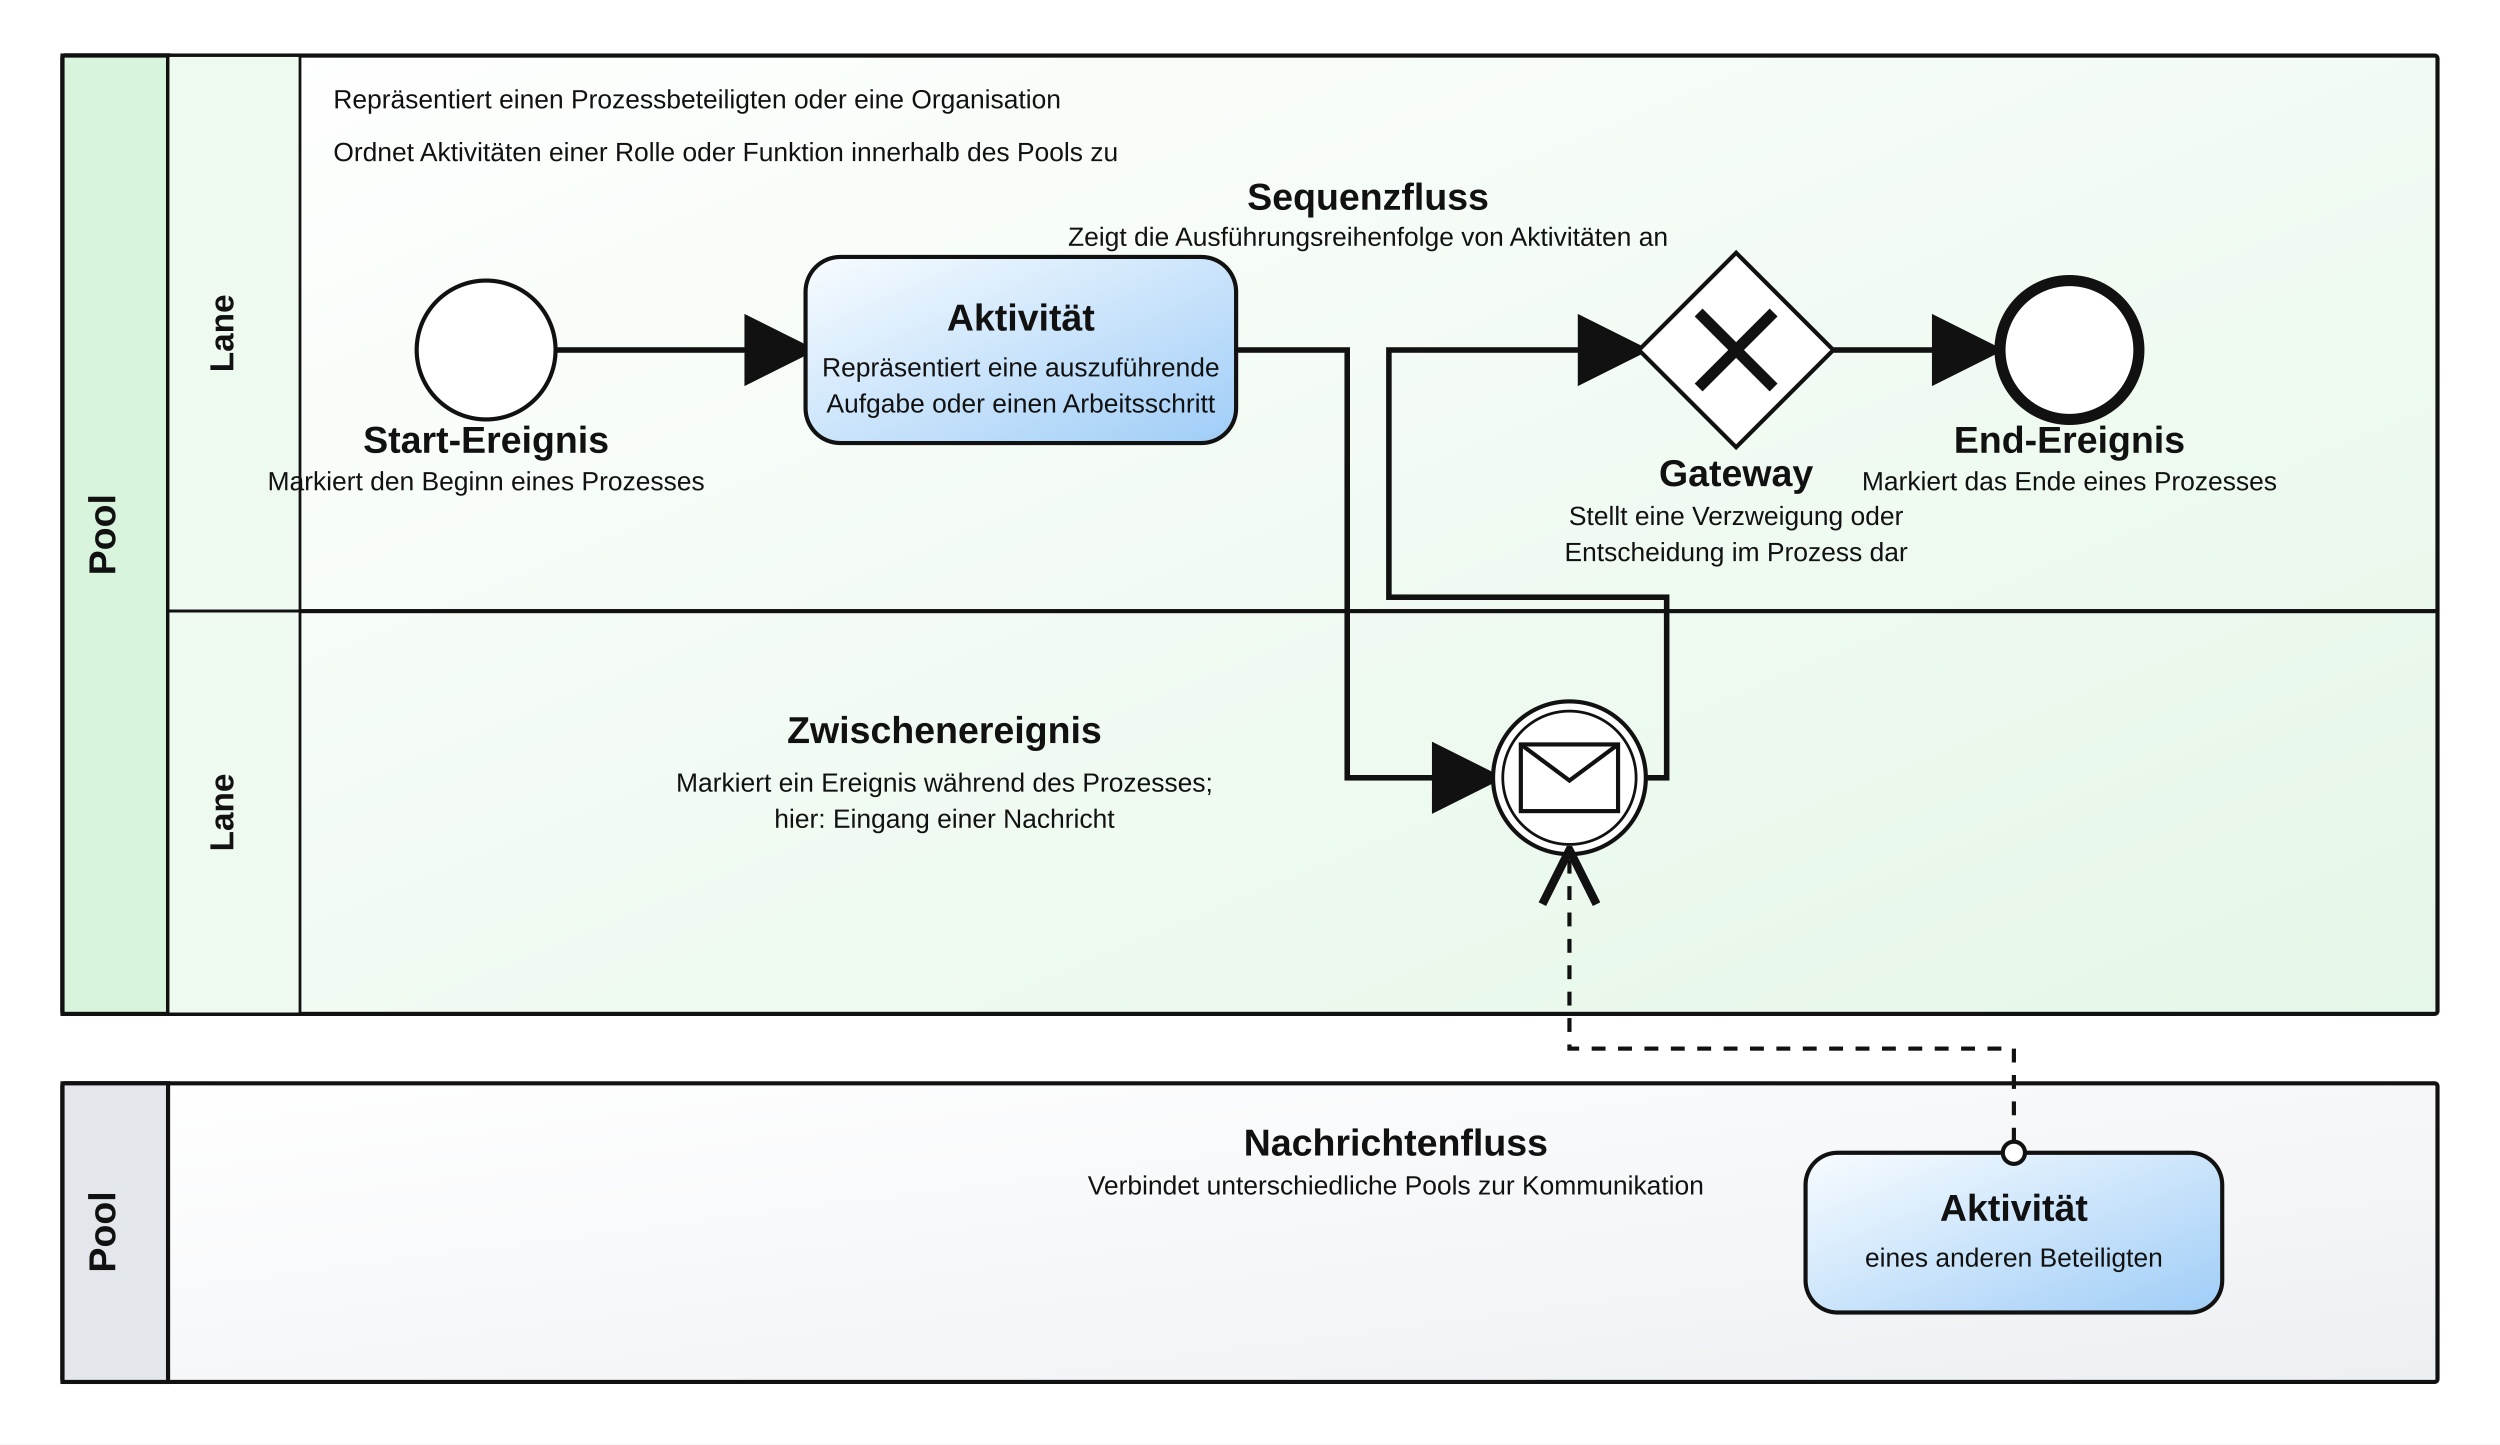
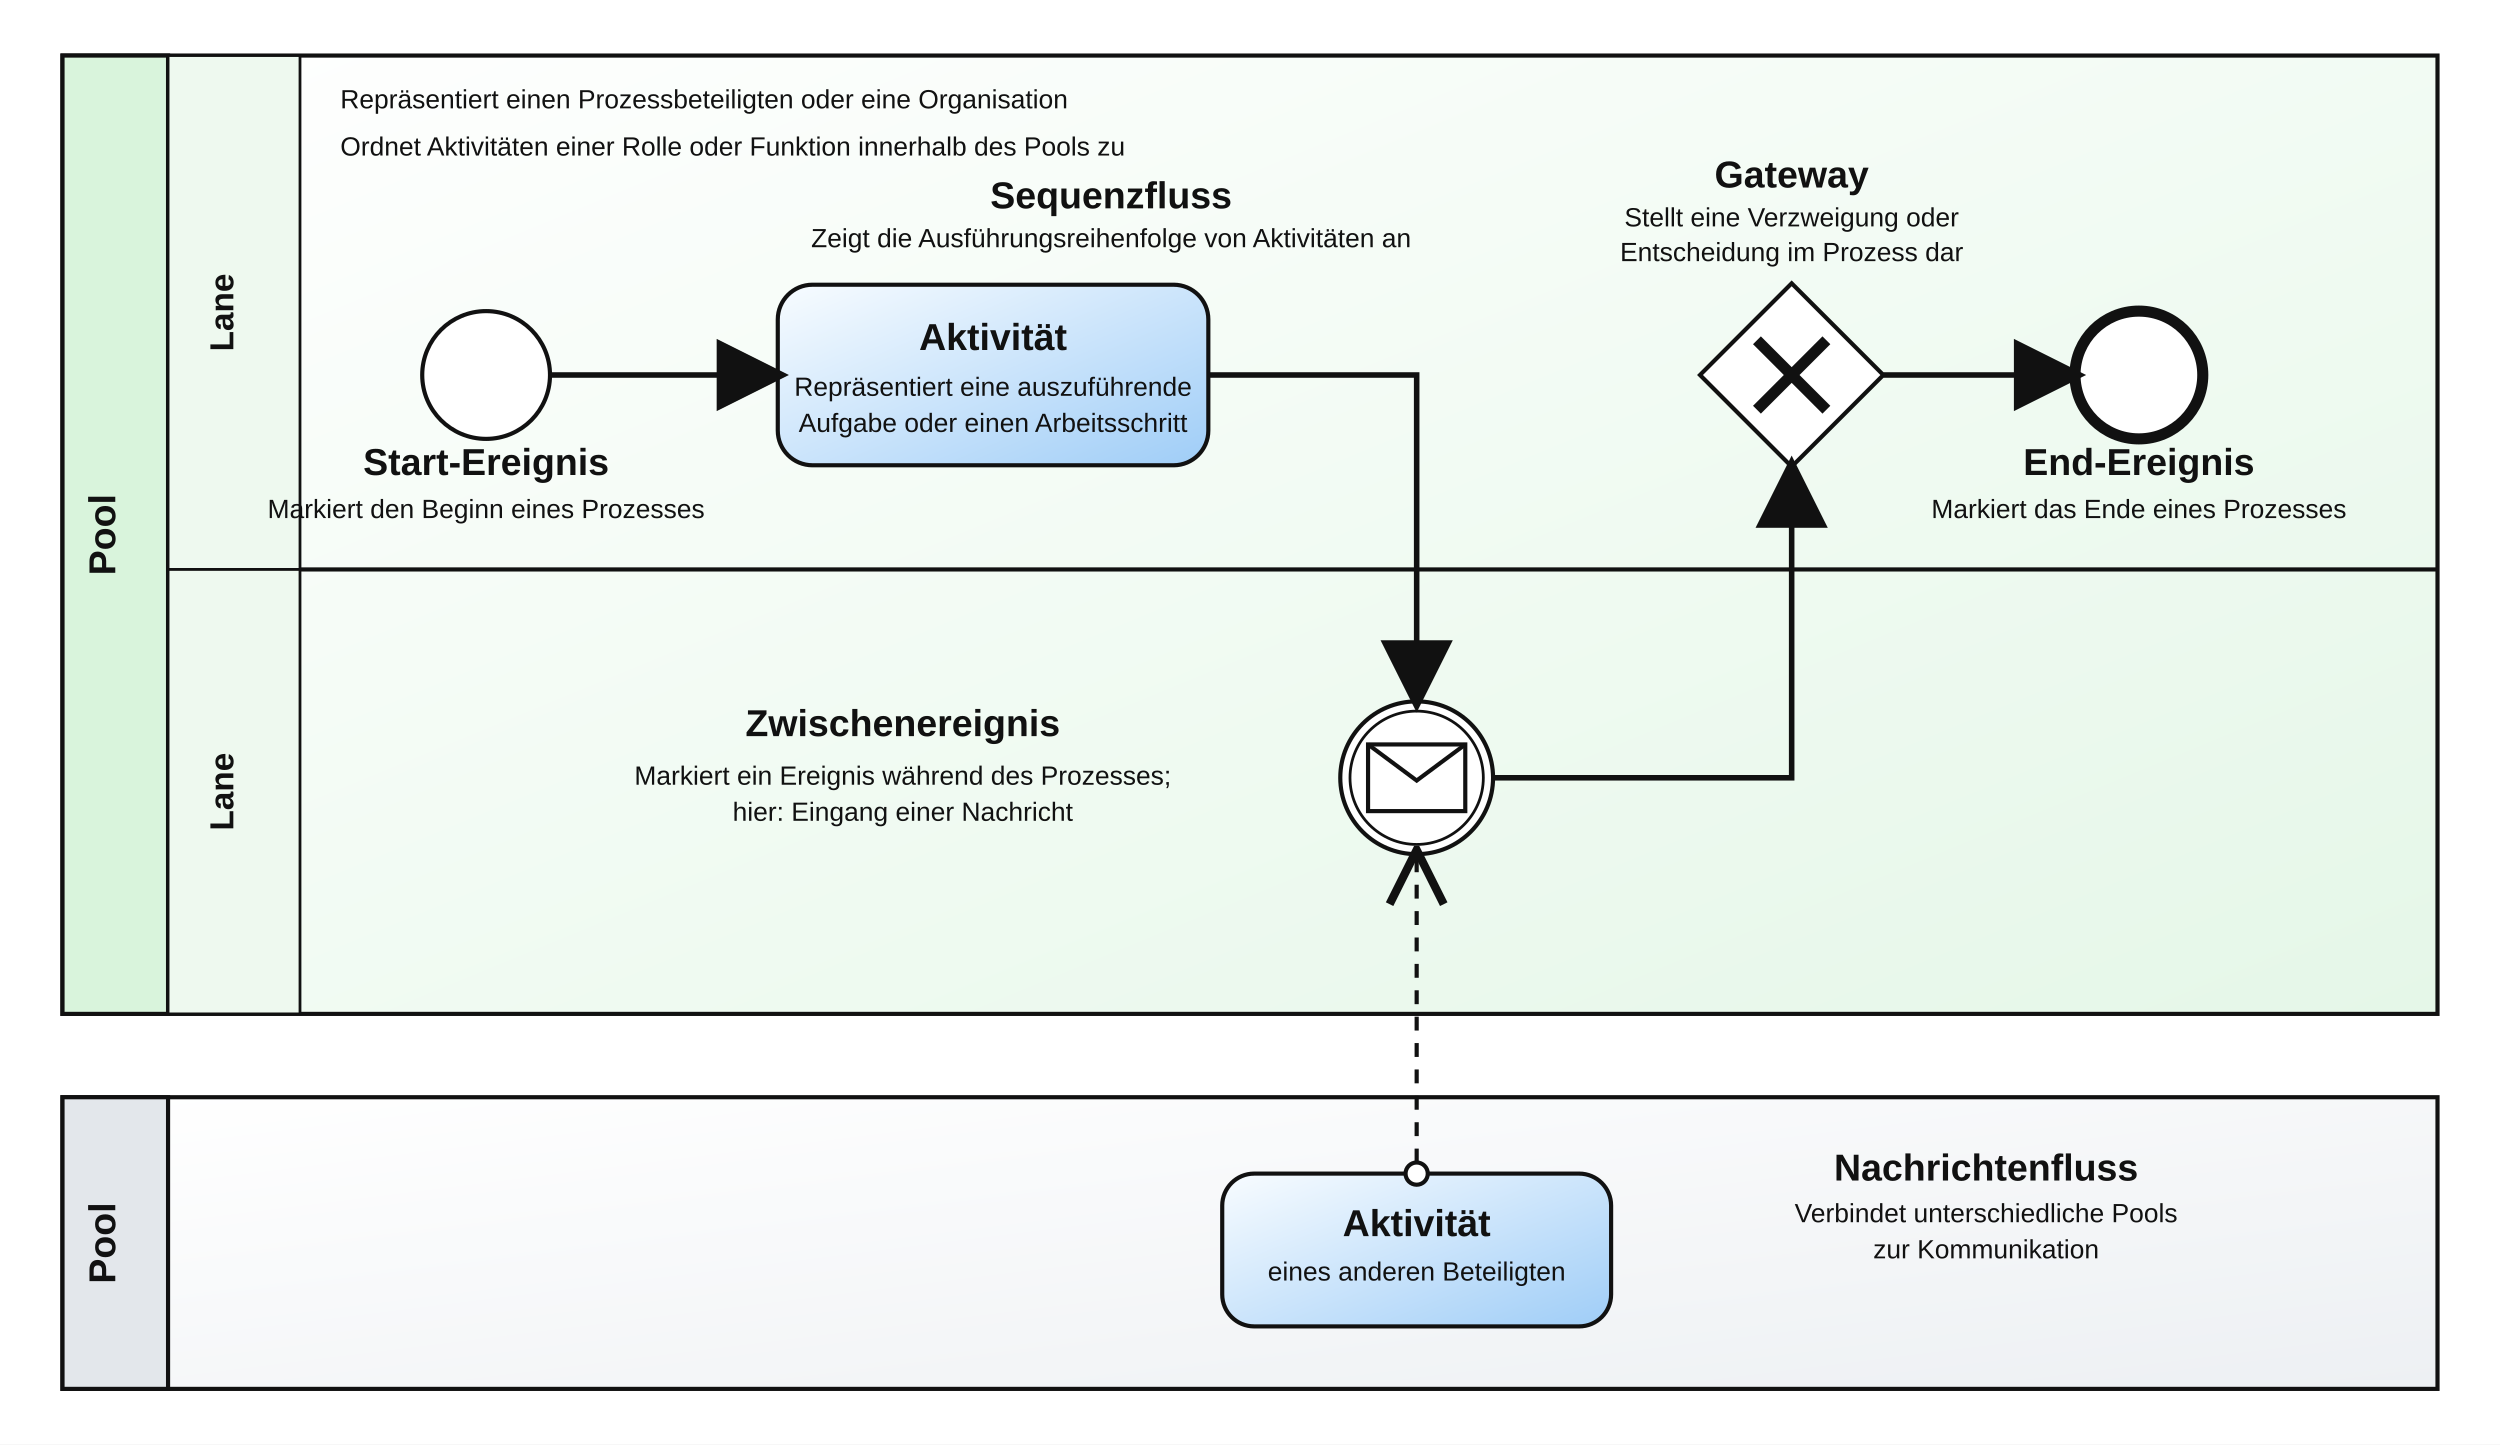
<svg xmlns="http://www.w3.org/2000/svg" width="1800" height="1040" viewBox="0 0 1800 1040">
  <defs>
    <linearGradient id="poolGreen" x1="0" y1="0" x2="1" y2="1">
      <stop offset="0" stop-color="#ffffff" />
      <stop offset="1" stop-color="#e5f7e8" />
    </linearGradient>
    <linearGradient id="poolGrey" x1="0" y1="0" x2="1" y2="1">
      <stop offset="0" stop-color="#ffffff" />
      <stop offset="1" stop-color="#edf0f3" />
    </linearGradient>
    <linearGradient id="taskBlue" x1="0" y1="0" x2="1" y2="1">
      <stop offset="0" stop-color="#f8fcff" />
      <stop offset="1" stop-color="#9fcdf7" />
    </linearGradient>
    <marker id="solidArrow" markerWidth="13" markerHeight="13" refX="11" refY="6.5" orient="auto" markerUnits="strokeWidth">
      <path d="M0,0 L13,6.5 L0,13 Z" fill="#111111" />
    </marker>
    <marker id="openArrow" markerWidth="15" markerHeight="15" refX="13" refY="7.5" orient="auto" markerUnits="strokeWidth">
      <path d="M1,1 L14,7.5 L1,14" fill="none" stroke="#111111" stroke-width="2" />
    </marker>
    <style>
      .main { font-family: Arial, Helvetica, sans-serif; fill: #111111; }
      .label { font-size: 27px; font-weight: 700; }
      .small { font-size: 19px; font-weight: 400; }
-       .tiny { font-size: 17px; font-weight: 400; }
      .laneTitle { font-size: 24px; font-weight: 700; }
      .stroke { stroke: #111111; stroke-width: 3; }
    </style>
  </defs>
  <rect x="0" y="0" width="1800" height="1040" fill="#ffffff" />
-   <rect x="45" y="40" width="1710" height="690" rx="2" fill="url(#poolGreen)" class="stroke" />
+   <rect x="45" y="40" width="1710" height="690" fill="url(#poolGreen)" class="stroke" />
  <rect x="45" y="40" width="76" height="690" fill="#d9f4dc" class="stroke" />
  <text class="main label" text-anchor="middle" transform="rotate(-90 83 385)" x="83" y="385">Pool</text>
-   <text class="main small" x="240" y="78">Repräsentiert einen Prozessbeteiligten oder eine Organisation</text>
-   <line x1="121" y1="440" x2="1755" y2="440" class="stroke" />
-   <rect x="121" y="40" width="95" height="400" fill="#eef9ef" stroke="#111111" stroke-width="2" />
-   <rect x="121" y="440" width="95" height="290" fill="#eef9ef" stroke="#111111" stroke-width="2" />
-   <text class="main laneTitle" text-anchor="middle" transform="rotate(-90 168 240)" x="168" y="240">Lane</text>
-   <text class="main laneTitle" text-anchor="middle" transform="rotate(-90 168 585)" x="168" y="585">Lane</text>
-   <text class="main small" x="240" y="116">Ordnet Aktivitäten einer Rolle oder Funktion innerhalb des Pools zu</text>
-   <line x1="400" y1="252" x2="580" y2="252" stroke="#111111" stroke-width="4" marker-end="url(#solidArrow)" />
-   <path d="M890 252 H970 V560 H1075" fill="none" stroke="#111111" stroke-width="4" marker-end="url(#solidArrow)" />
-   <path d="M1185 560 H1200 V430 H1000 V252 H1180" fill="none" stroke="#111111" stroke-width="4" marker-end="url(#solidArrow)" />
-   <line x1="1320" y1="252" x2="1435" y2="252" stroke="#111111" stroke-width="4" marker-end="url(#solidArrow)" />
-   <text class="main label" text-anchor="middle" x="985" y="151">Sequenzfluss</text>
-   <text class="main small" text-anchor="middle" x="985" y="177">Zeigt die Ausführungsreihenfolge von Aktivitäten an</text>
-   <circle cx="350" cy="252" r="50" fill="#ffffff" class="stroke" />
-   <text class="main label" text-anchor="middle" x="350" y="326">Start-Ereignis</text>
-   <text class="main small" text-anchor="middle" x="350" y="353">Markiert den Beginn eines Prozesses</text>
-   <rect x="580" y="185" width="310" height="134" rx="25" fill="url(#taskBlue)" class="stroke" />
-   <text class="main label" text-anchor="middle" x="735" y="238">Aktivität</text>
-   <text class="main small" text-anchor="middle" x="735" y="271">Repräsentiert eine auszuführende</text>
-   <text class="main small" text-anchor="middle" x="735" y="297">Aufgabe oder einen Arbeitsschritt</text>
-   <path d="M1250 182 L1320 252 L1250 322 L1180 252 Z" fill="#ffffff" class="stroke" />
-   <path d="M1223 225 L1277 279 M1277 225 L1223 279" fill="none" stroke="#111111" stroke-width="8" />
-   <text class="main label" text-anchor="middle" x="1250" y="350">Gateway</text>
-   <text class="main small" text-anchor="middle" x="1250" y="378">Stellt eine Verzweigung oder</text>
-   <text class="main small" text-anchor="middle" x="1250" y="404">Entscheidung im Prozess dar</text>
-   <circle cx="1490" cy="252" r="50" fill="#ffffff" stroke="#111111" stroke-width="8" />
-   <text class="main label" text-anchor="middle" x="1490" y="326">End-Ereignis</text>
-   <text class="main small" text-anchor="middle" x="1490" y="353">Markiert das Ende eines Prozesses</text>
-   <circle cx="1130" cy="560" r="55" fill="#ffffff" class="stroke" />
-   <circle cx="1130" cy="560" r="48" fill="none" stroke="#111111" stroke-width="2" />
-   <rect x="1095" y="536" width="70" height="48" fill="#ffffff" stroke="#111111" stroke-width="3" />
-   <path d="M1095 536 L1130 562 L1165 536" fill="none" stroke="#111111" stroke-width="3" />
-   <text class="main label" text-anchor="middle" x="680" y="535">Zwischenereignis</text>
-   <text class="main small" text-anchor="middle" x="680" y="570">Markiert ein Ereignis während des Prozesses;</text>
-   <text class="main small" text-anchor="middle" x="680" y="596">hier: Eingang einer Nachricht</text>
-   <rect x="45" y="780" width="1710" height="215" rx="2" fill="url(#poolGrey)" class="stroke" />
-   <rect x="45" y="780" width="76" height="215" fill="#e3e7eb" class="stroke" />
-   <text class="main label" text-anchor="middle" transform="rotate(-90 83 887)" x="83" y="887">Pool</text>
-   <rect x="1300" y="830" width="300" height="115" rx="23" fill="url(#taskBlue)" class="stroke" />
-   <text class="main label" text-anchor="middle" x="1450" y="879">Aktivität</text>
-   <text class="main small" text-anchor="middle" x="1450" y="912">eines anderen Beteiligten</text>
-   <circle cx="1450" cy="830" r="8" fill="#ffffff" stroke="#111111" stroke-width="3" />
-   <path d="M1450 822 V755 H1130 V615" fill="none" stroke="#111111" stroke-width="3" stroke-dasharray="10 9" marker-end="url(#openArrow)" />
-   <text class="main label" text-anchor="middle" x="1005" y="832">Nachrichtenfluss</text>
-   <text class="main small" text-anchor="middle" x="1005" y="860">Verbindet unterschiedliche Pools zur Kommunikation</text>
+   <text class="main small" x="245" y="78">Repräsentiert einen Prozessbeteiligten oder eine Organisation</text>
+   <line x1="121" y1="410" x2="1755" y2="410" class="stroke" />
+   <rect x="121" y="40" width="95" height="370" fill="#eef9ef" stroke="#111111" stroke-width="2" />
+   <rect x="121" y="410" width="95" height="320" fill="#eef9ef" stroke="#111111" stroke-width="2" />
+   <text class="main laneTitle" text-anchor="middle" transform="rotate(-90 168 225)" x="168" y="225">Lane</text>
+   <text class="main laneTitle" text-anchor="middle" transform="rotate(-90 168 570)" x="168" y="570">Lane</text>
+   <text class="main small" x="245" y="112">Ordnet Aktivitäten einer Rolle oder Funktion innerhalb des Pools zu</text>
+   <text class="main label" text-anchor="middle" x="800" y="150">Sequenzfluss</text>
+   <text class="main small" text-anchor="middle" x="800" y="178">Zeigt die Ausführungsreihenfolge von Aktivitäten an</text>
+   <text class="main label" text-anchor="middle" x="1290" y="135">Gateway</text>
+   <text class="main small" text-anchor="middle" x="1290" y="163">Stellt eine Verzweigung oder</text>
+   <text class="main small" text-anchor="middle" x="1290" y="188">Entscheidung im Prozess dar</text>
+   <circle cx="350" cy="270" r="46" fill="#ffffff" class="stroke" />
+   <text class="main label" text-anchor="middle" x="350" y="342">Start-Ereignis</text>
+   <text class="main small" text-anchor="middle" x="350" y="373">Markiert den Beginn eines Prozesses</text>
+   <rect x="560" y="205" width="310" height="130" rx="25" fill="url(#taskBlue)" class="stroke" />
+   <text class="main label" text-anchor="middle" x="715" y="252">Aktivität</text>
+   <text class="main small" text-anchor="middle" x="715" y="285">Repräsentiert eine auszuführende</text>
+   <text class="main small" text-anchor="middle" x="715" y="311">Aufgabe oder einen Arbeitsschritt</text>
+   <path d="M1290 204 L1356 270 L1290 336 L1224 270 Z" fill="#ffffff" class="stroke" />
+   <path d="M1265 245 L1315 295 M1315 245 L1265 295" fill="none" stroke="#111111" stroke-width="8" />
+   <circle cx="1540" cy="270" r="46" fill="#ffffff" stroke="#111111" stroke-width="8" />
+   <text class="main label" text-anchor="middle" x="1540" y="342">End-Ereignis</text>
+   <text class="main small" text-anchor="middle" x="1540" y="373">Markiert das Ende eines Prozesses</text>
+   <circle cx="1020" cy="560" r="55" fill="#ffffff" class="stroke" />
+   <circle cx="1020" cy="560" r="48" fill="none" stroke="#111111" stroke-width="2" />
+   <rect x="985" y="536" width="70" height="48" fill="#ffffff" stroke="#111111" stroke-width="3" />
+   <path d="M985 536 L1020 562 L1055 536" fill="none" stroke="#111111" stroke-width="3" />
+   <text class="main label" text-anchor="middle" x="650" y="530">Zwischenereignis</text>
+   <text class="main small" text-anchor="middle" x="650" y="565">Markiert ein Ereignis während des Prozesses;</text>
+   <text class="main small" text-anchor="middle" x="650" y="591">hier: Eingang einer Nachricht</text>
+   <line x1="396" y1="270" x2="560" y2="270" stroke="#111111" stroke-width="4" marker-end="url(#solidArrow)" />
+   <path d="M870 270 H1020 V505" fill="none" stroke="#111111" stroke-width="4" marker-end="url(#solidArrow)" />
+   <path d="M1075 560 H1290 V336" fill="none" stroke="#111111" stroke-width="4" marker-end="url(#solidArrow)" />
+   <line x1="1356" y1="270" x2="1494" y2="270" stroke="#111111" stroke-width="4" marker-end="url(#solidArrow)" />
+   <rect x="45" y="790" width="1710" height="210" fill="url(#poolGrey)" class="stroke" />
+   <rect x="45" y="790" width="76" height="210" fill="#e3e7eb" class="stroke" />
+   <text class="main label" text-anchor="middle" transform="rotate(-90 83 895)" x="83" y="895">Pool</text>
+   <rect x="880" y="845" width="280" height="110" rx="23" fill="url(#taskBlue)" class="stroke" />
+   <text class="main label" text-anchor="middle" x="1020" y="890">Aktivität</text>
+   <text class="main small" text-anchor="middle" x="1020" y="922">eines anderen Beteiligten</text>
+   <circle cx="1020" cy="845" r="8" fill="#ffffff" stroke="#111111" stroke-width="3" />
+   <line x1="1020" y1="837" x2="1020" y2="615" stroke="#111111" stroke-width="3" stroke-dasharray="10 9" marker-end="url(#openArrow)" />
+   <text class="main label" text-anchor="middle" x="1430" y="850">Nachrichtenfluss</text>
+   <text class="main small" text-anchor="middle" x="1430" y="880">Verbindet unterschiedliche Pools</text>
+   <text class="main small" text-anchor="middle" x="1430" y="906">zur Kommunikation</text>
</svg>
